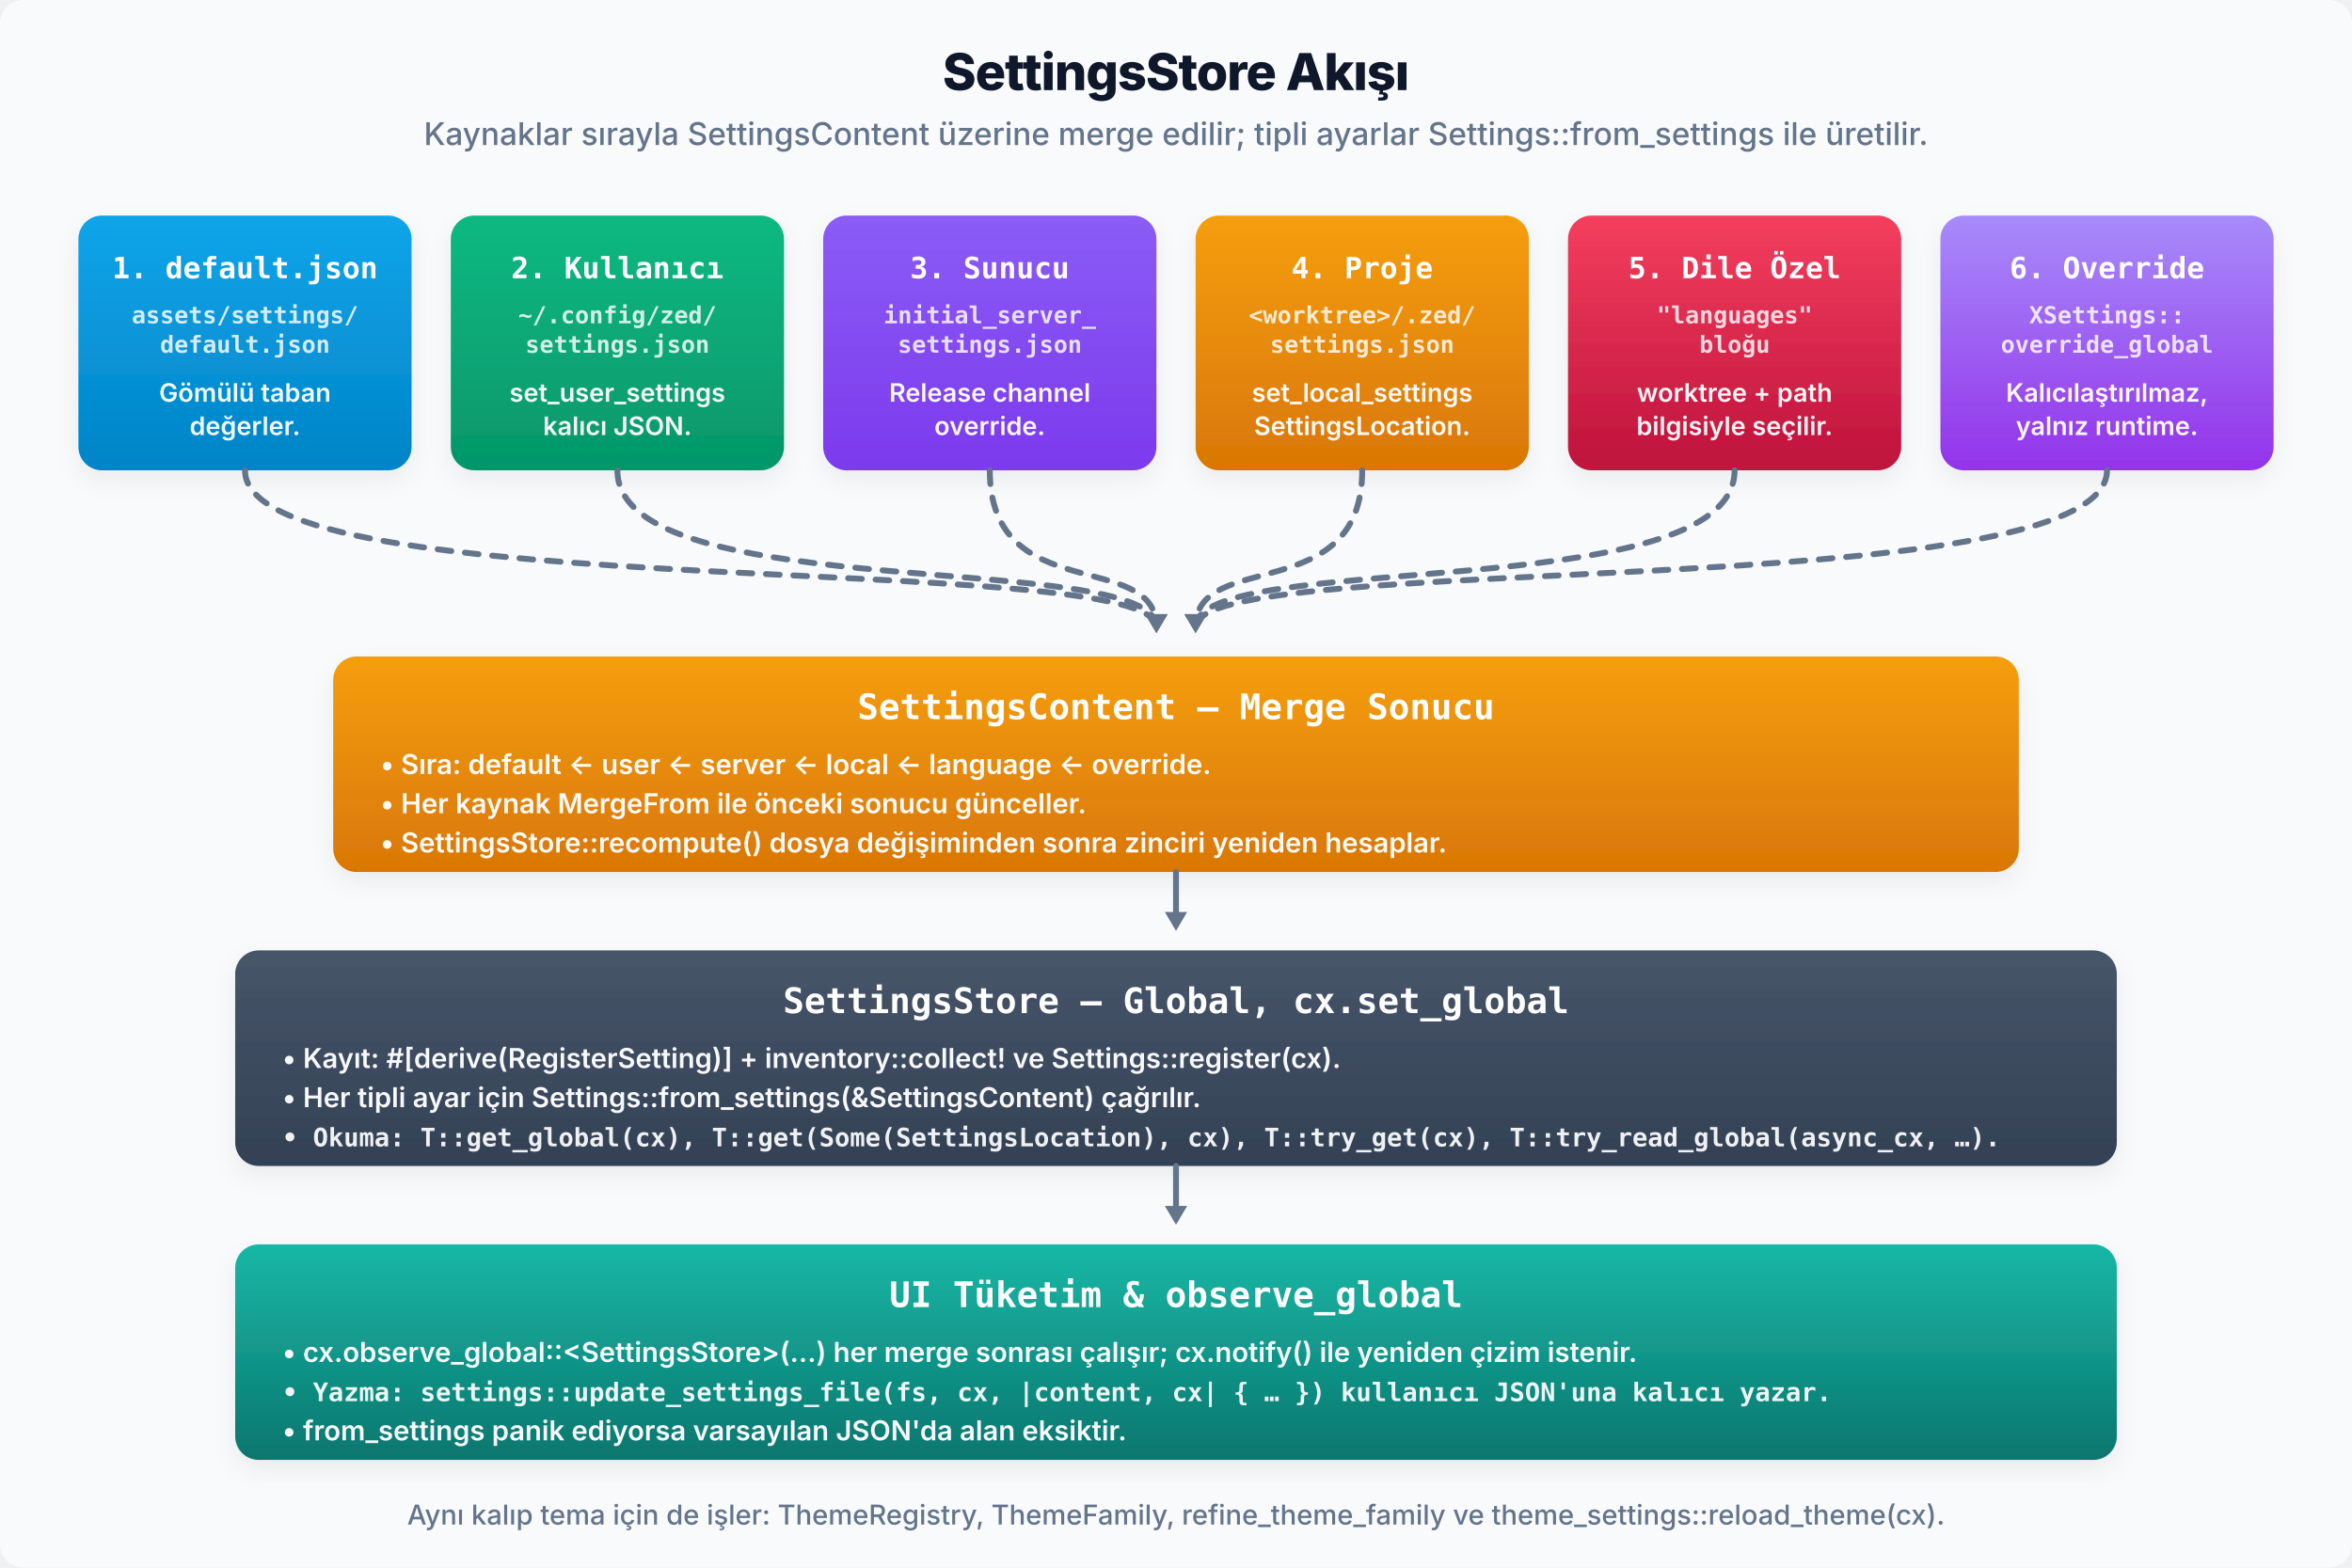
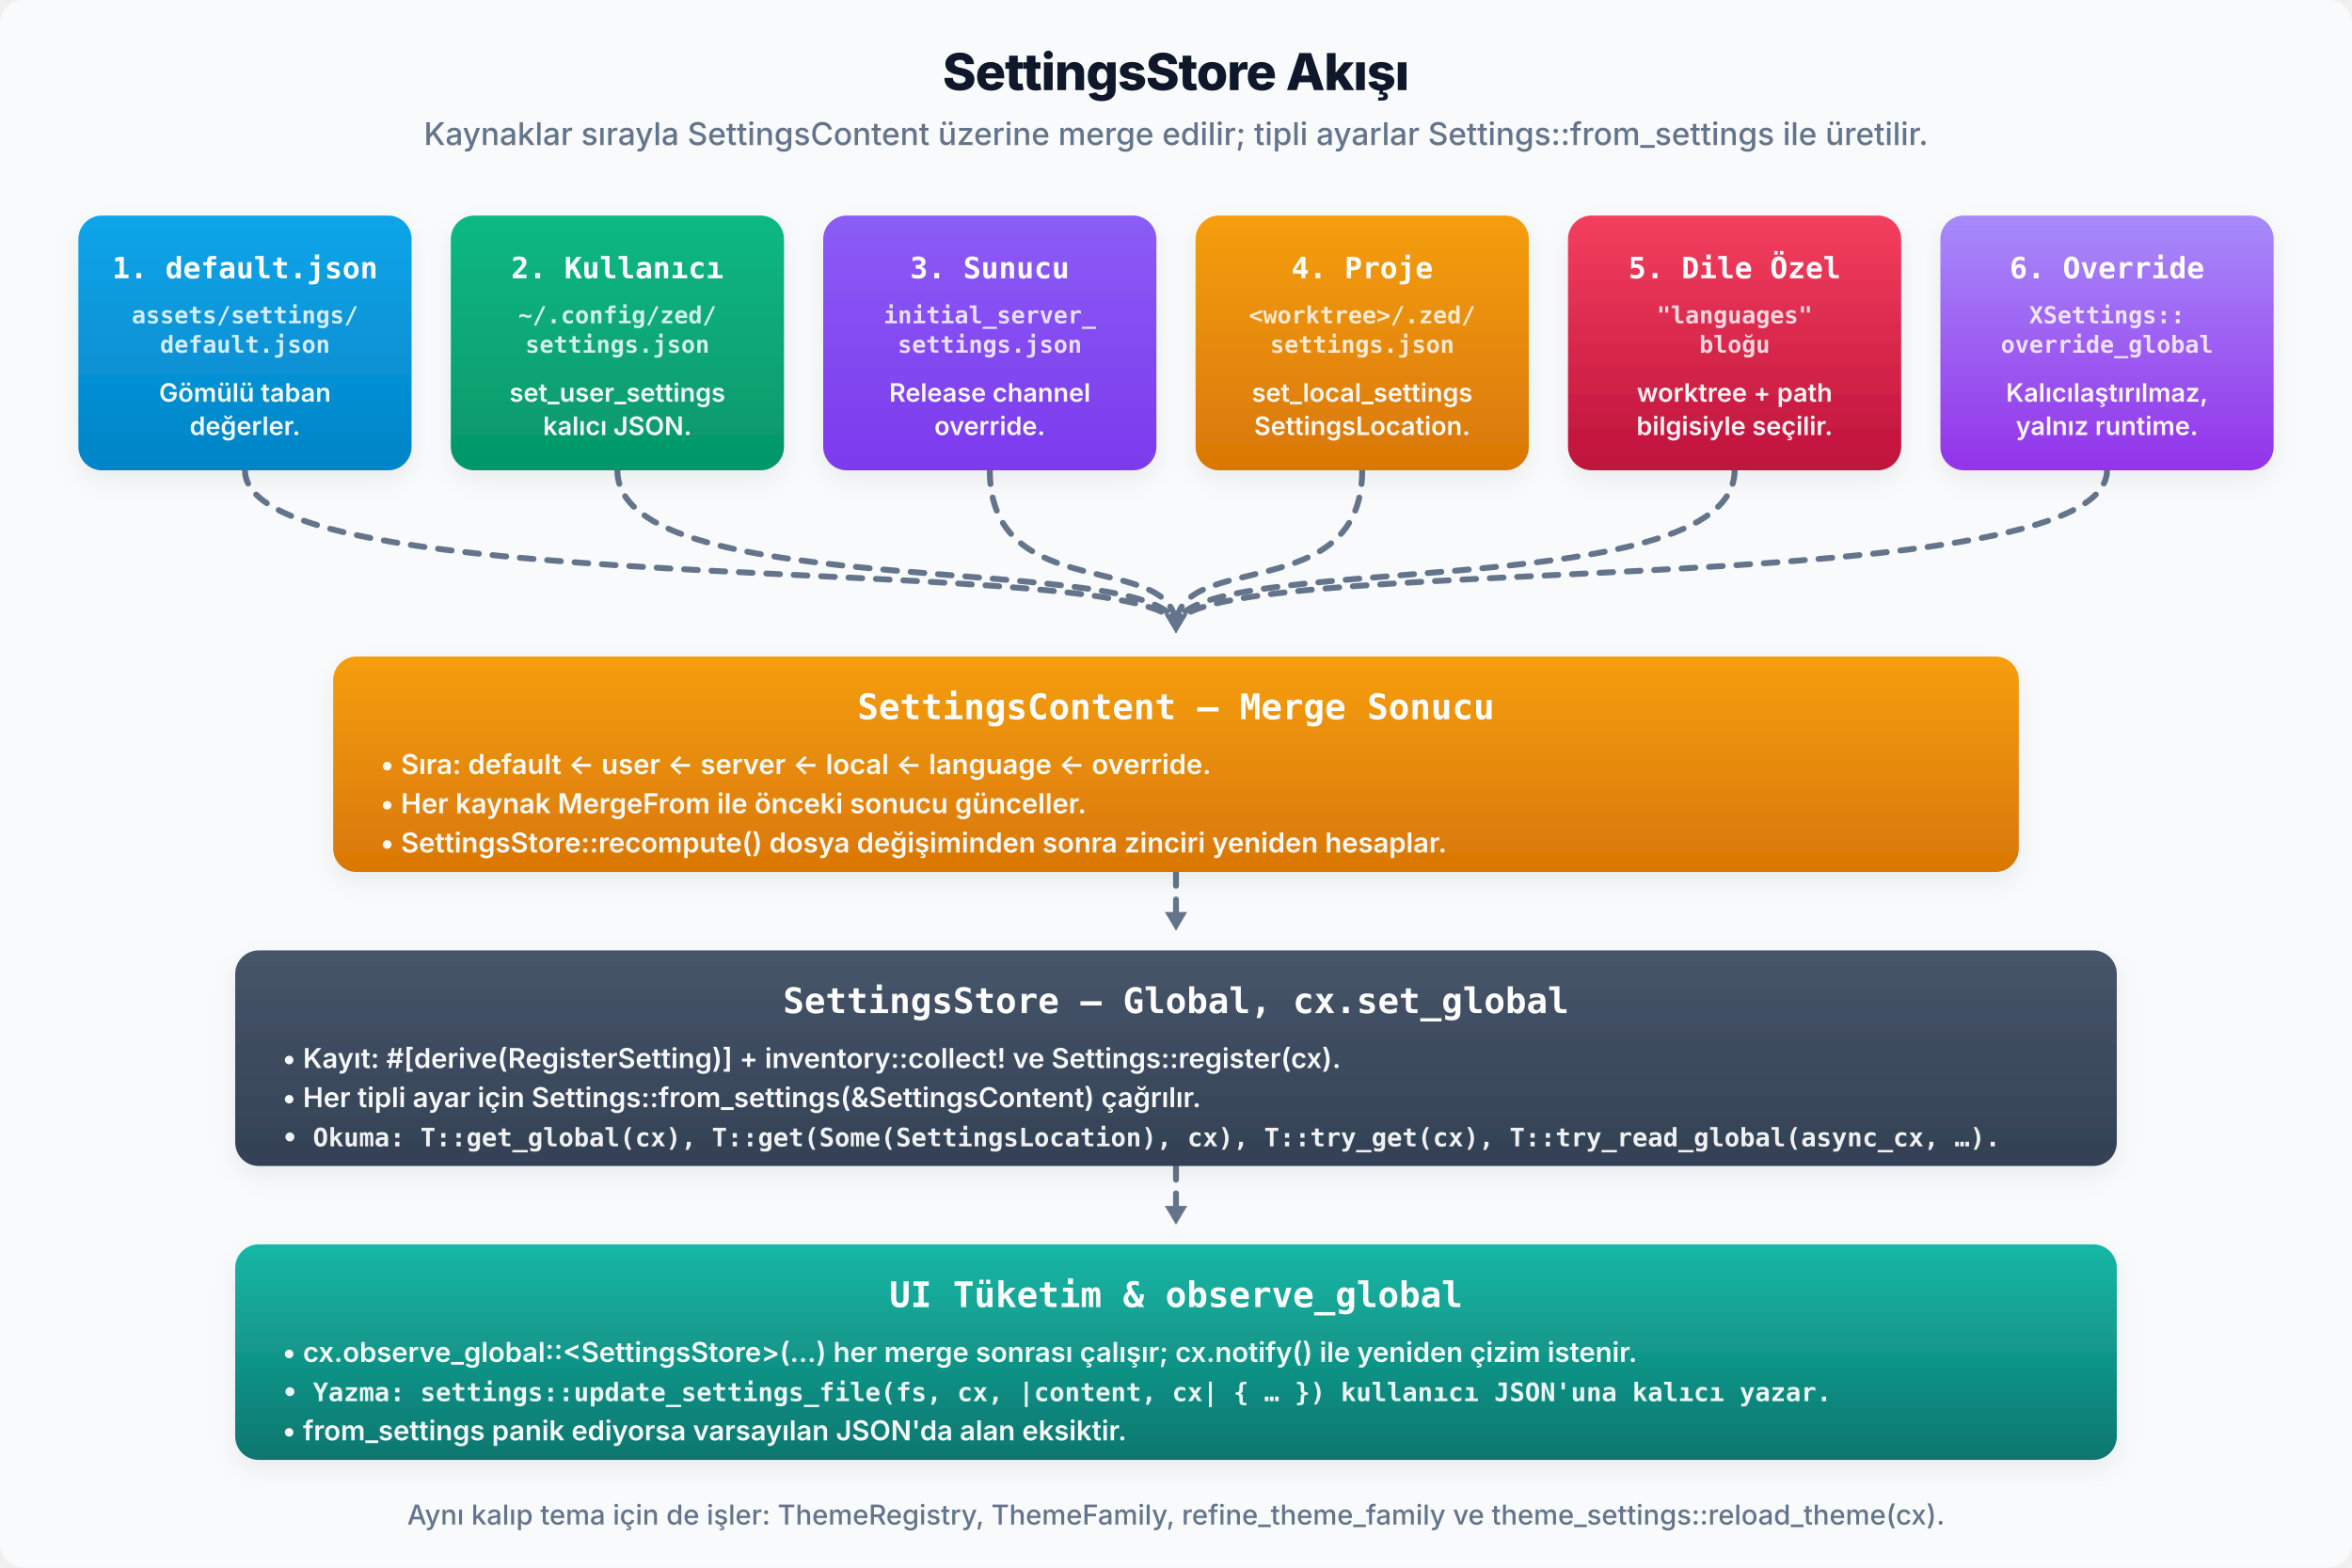
<svg xmlns="http://www.w3.org/2000/svg" viewBox="0 0 1200 800">
  <defs>
    <filter id="shadow" x="-20%" y="-20%" width="140%" height="140%">
      <feDropShadow dx="0" dy="5" stdDeviation="6" flood-color="#0f172a" flood-opacity="0.06" />
    </filter>
    <marker id="arrow" viewBox="0 0 1 1" refX="0.6" refY="0" markerWidth="1" markerHeight="1" orient="auto-start-reverse" overflow="visible" preserveAspectRatio="xMidYMid">
      <path d="M 1.6 0 L -1.6 1.9 L -1.6 -1.9 Z" fill="#64748b" />
    </marker>
    <linearGradient id="g-sky" x1="0" y1="0" x2="0" y2="1">
      <stop offset="0" stop-color="#0ea5e9" />
      <stop offset="1" stop-color="#0284c7" />
    </linearGradient>
    <linearGradient id="g-green" x1="0" y1="0" x2="0" y2="1">
      <stop offset="0" stop-color="#10b981" />
      <stop offset="1" stop-color="#059669" />
    </linearGradient>
    <linearGradient id="g-purple" x1="0" y1="0" x2="0" y2="1">
      <stop offset="0" stop-color="#8b5cf6" />
      <stop offset="1" stop-color="#7c3aed" />
    </linearGradient>
    <linearGradient id="g-amber" x1="0" y1="0" x2="0" y2="1">
      <stop offset="0" stop-color="#f59e0b" />
      <stop offset="1" stop-color="#d97706" />
    </linearGradient>
    <linearGradient id="g-rose" x1="0" y1="0" x2="0" y2="1">
      <stop offset="0" stop-color="#f43f5e" />
      <stop offset="1" stop-color="#be123c" />
    </linearGradient>
    <linearGradient id="g-indigo" x1="0" y1="0" x2="0" y2="1">
      <stop offset="0" stop-color="#a78bfa" />
      <stop offset="1" stop-color="#9333ea" />
    </linearGradient>
    <linearGradient id="g-slate" x1="0" y1="0" x2="0" y2="1">
      <stop offset="0" stop-color="#475569" />
      <stop offset="1" stop-color="#334155" />
    </linearGradient>
    <linearGradient id="g-teal" x1="0" y1="0" x2="0" y2="1">
      <stop offset="0" stop-color="#14b8a6" />
      <stop offset="1" stop-color="#0f766e" />
    </linearGradient>
    <style>
      .bg { fill: #f8fafc; }
      .title { font: 800 26px system-ui, -apple-system, sans-serif; fill: #0f172a; letter-spacing: -0.5px; text-anchor: middle; }
      .sub { font: 500 16px system-ui, -apple-system, sans-serif; fill: #64748b; text-anchor: middle; }

      .c-title { font: 800 15px ui-monospace, SFMono-Regular, monospace; fill: #ffffff; text-anchor: middle; }
      .c-path { font: 700 12px ui-monospace, SFMono-Regular, monospace; fill: #ffffff; opacity: 0.82; text-anchor: middle; }
      .c-body { font: 600 13px system-ui, -apple-system, sans-serif; fill: #ffffff; opacity: 0.95; text-anchor: middle; }

      .p-title { font: 800 18px ui-monospace, SFMono-Regular, monospace; fill: #ffffff; text-anchor: middle; }
      .p-body { font: 600 14px system-ui, -apple-system, sans-serif; fill: #ffffff; opacity: 0.96; }
      .p-mono { font: 600 13px ui-monospace, SFMono-Regular, monospace; fill: #ffffff; opacity: 0.92; }
      .note { font: 500 14px system-ui, -apple-system, sans-serif; fill: #64748b; text-anchor: middle; }

      .arrow-line { stroke: #64748b; stroke-width: 3; fill: none; marker-end: url(#arrow); stroke-linecap: round; stroke-linejoin: round; }

      /* Sıralı belirme: kaynak kartları soldan sağa, akışın doğal yönünde */
      .src { animation: pop 9s ease-in-out infinite; }
      .s1 { animation-delay: 0s; }
      .s2 { animation-delay: 0.4s; }
      .s3 { animation-delay: 0.8s; }
      .s4 { animation-delay: 1.2s; }
      .s5 { animation-delay: 1.6s; }
      .s6 { animation-delay: 2.0s; }
      @keyframes pop {
        0%   { opacity: 1; }
        45%  { opacity: 1; }
        62%  { opacity: 0.72; }
        80%  { opacity: 1; }
        100% { opacity: 1; }
      }

      /* Akan merge okları */
      .merge { stroke-dasharray: 7 7; animation: flow 9s linear infinite; }
      @keyframes flow { to { stroke-dashoffset: -56; } }

      /* Aşağı inen sonuç okları, hafif nabız */
      .pulse { animation: pulse 9s ease-in-out infinite; }
      @keyframes pulse {
        0%   { opacity: 1; }
        50%  { opacity: 0.65; }
        100% { opacity: 1; }
      }

      @media (prefers-reduced-motion: reduce) {
        .src, .merge, .pulse { animation: none; }
      }
    </style>
  </defs>
  <rect width="100%" height="100%" rx="12" class="bg" />
  <text x="600" y="46" class="title">SettingsStore Akışı</text>
  <text x="600" y="74" class="sub">Kaynaklar sırayla SettingsContent üzerine merge edilir; tipli ayarlar Settings::from_settings ile üretilir.</text>
+   <path d="M 125 240 C 125 310 600 280 600 320" class="arrow-line merge" />
+   <path d="M 315 240 C 315 310 600 280 600 320" class="arrow-line merge" />
+   <path d="M 505 240 C 505 310 600 280 600 320" class="arrow-line merge" />
+   <path d="M 695 240 C 695 310 600 280 600 320" class="arrow-line merge" />
+   <path d="M 885 240 C 885 310 600 280 600 320" class="arrow-line merge" />
+   <path d="M 1075 240 C 1075 310 600 280 600 320" class="arrow-line merge" />
  <g class="src s1" transform="translate(40, 110)">
    <rect width="170" height="130" rx="12" fill="url(#g-sky)" filter="url(#shadow)" />
    <text x="85" y="32" class="c-title">1. default.json</text>
    <text x="85" y="55" class="c-path">assets/settings/</text>
    <text x="85" y="70" class="c-path">default.json</text>
    <text x="85" y="95" class="c-body">Gömülü taban</text>
    <text x="85" y="112" class="c-body">değerler.</text>
  </g>
  <g class="src s2" transform="translate(230, 110)">
    <rect width="170" height="130" rx="12" fill="url(#g-green)" filter="url(#shadow)" />
    <text x="85" y="32" class="c-title">2. Kullanıcı</text>
    <text x="85" y="55" class="c-path">~/.config/zed/</text>
    <text x="85" y="70" class="c-path">settings.json</text>
    <text x="85" y="95" class="c-body">set_user_settings</text>
    <text x="85" y="112" class="c-body">kalıcı JSON.</text>
  </g>
  <g class="src s3" transform="translate(420, 110)">
    <rect width="170" height="130" rx="12" fill="url(#g-purple)" filter="url(#shadow)" />
    <text x="85" y="32" class="c-title">3. Sunucu</text>
    <text x="85" y="55" class="c-path">initial_server_</text>
    <text x="85" y="70" class="c-path">settings.json</text>
    <text x="85" y="95" class="c-body">Release channel</text>
    <text x="85" y="112" class="c-body">override.</text>
  </g>
  <g class="src s4" transform="translate(610, 110)">
    <rect width="170" height="130" rx="12" fill="url(#g-amber)" filter="url(#shadow)" />
    <text x="85" y="32" class="c-title">4. Proje</text>
    <text x="85" y="55" class="c-path">&lt;worktree&gt;/.zed/</text>
    <text x="85" y="70" class="c-path">settings.json</text>
    <text x="85" y="95" class="c-body">set_local_settings</text>
    <text x="85" y="112" class="c-body">SettingsLocation.</text>
  </g>
  <g class="src s5" transform="translate(800, 110)">
    <rect width="170" height="130" rx="12" fill="url(#g-rose)" filter="url(#shadow)" />
    <text x="85" y="32" class="c-title">5. Dile Özel</text>
    <text x="85" y="55" class="c-path">"languages"</text>
    <text x="85" y="70" class="c-path">bloğu</text>
    <text x="85" y="95" class="c-body">worktree + path</text>
    <text x="85" y="112" class="c-body">bilgisiyle seçilir.</text>
  </g>
  <g class="src s6" transform="translate(990, 110)">
    <rect width="170" height="130" rx="12" fill="url(#g-indigo)" filter="url(#shadow)" />
    <text x="85" y="32" class="c-title">6. Override</text>
    <text x="85" y="55" class="c-path">XSettings::</text>
    <text x="85" y="70" class="c-path">override_global</text>
    <text x="85" y="95" class="c-body">Kalıcılaştırılmaz,</text>
    <text x="85" y="112" class="c-body">yalnız runtime.</text>
  </g>
-   <path d="M 125 240 C 125 310 590 280 590 320" class="arrow-line merge" />
-   <path d="M 315 240 C 315 310 590 280 590 320" class="arrow-line merge" />
-   <path d="M 505 240 C 505 310 590 280 590 320" class="arrow-line merge" />
-   <path d="M 695 240 C 695 310 610 280 610 320" class="arrow-line merge" />
-   <path d="M 885 240 C 885 310 610 280 610 320" class="arrow-line merge" />
-   <path d="M 1075 240 C 1075 310 610 280 610 320" class="arrow-line merge" />
+   <path d="M 600 445 L 600 472" class="arrow-line merge" />
  <g transform="translate(170, 335)">
    <rect width="860" height="110" rx="12" fill="url(#g-amber)" filter="url(#shadow)" />
    <text x="430" y="32" class="p-title">SettingsContent — Merge Sonucu</text>
    <text x="24" y="60" class="p-body">• Sıra: default &lt;- user &lt;- server &lt;- local &lt;- language &lt;- override.</text>
    <text x="24" y="80" class="p-body">• Her kaynak MergeFrom ile önceki sonucu günceller.</text>
    <text x="24" y="100" class="p-body">• SettingsStore::recompute() dosya değişiminden sonra zinciri yeniden hesaplar.</text>
  </g>
-   <path d="M 600 445 L 600 472" class="arrow-line pulse" />
+   <path d="M 600 595 L 600 622" class="arrow-line merge" />
  <g transform="translate(120, 485)">
    <rect width="960" height="110" rx="12" fill="url(#g-slate)" filter="url(#shadow)" />
    <text x="480" y="32" class="p-title">SettingsStore — Global, cx.set_global</text>
    <text x="24" y="60" class="p-body">• Kayıt: #[derive(RegisterSetting)] + inventory::collect! ve Settings::register(cx).</text>
    <text x="24" y="80" class="p-body">• Her tipli ayar için Settings::from_settings(&amp;SettingsContent) çağrılır.</text>
    <text x="24" y="100" class="p-mono">• Okuma: T::get_global(cx), T::get(Some(SettingsLocation), cx), T::try_get(cx), T::try_read_global(async_cx, …).</text>
  </g>
-   <path d="M 600 595 L 600 622" class="arrow-line pulse" />
  <g transform="translate(120, 635)">
    <rect width="960" height="110" rx="12" fill="url(#g-teal)" filter="url(#shadow)" />
    <text x="480" y="32" class="p-title">UI Tüketim &amp; observe_global</text>
    <text x="24" y="60" class="p-body">• cx.observe_global::&lt;SettingsStore&gt;(...) her merge sonrası çalışır; cx.notify() ile yeniden çizim istenir.</text>
    <text x="24" y="80" class="p-mono">• Yazma: settings::update_settings_file(fs, cx, |content, cx| { … }) kullanıcı JSON'una kalıcı yazar.</text>
    <text x="24" y="100" class="p-body">• from_settings panik ediyorsa varsayılan JSON'da alan eksiktir.</text>
  </g>
  <text x="600" y="778" class="note">Aynı kalıp tema için de işler: ThemeRegistry, ThemeFamily, refine_theme_family ve theme_settings::reload_theme(cx).</text>
</svg>
